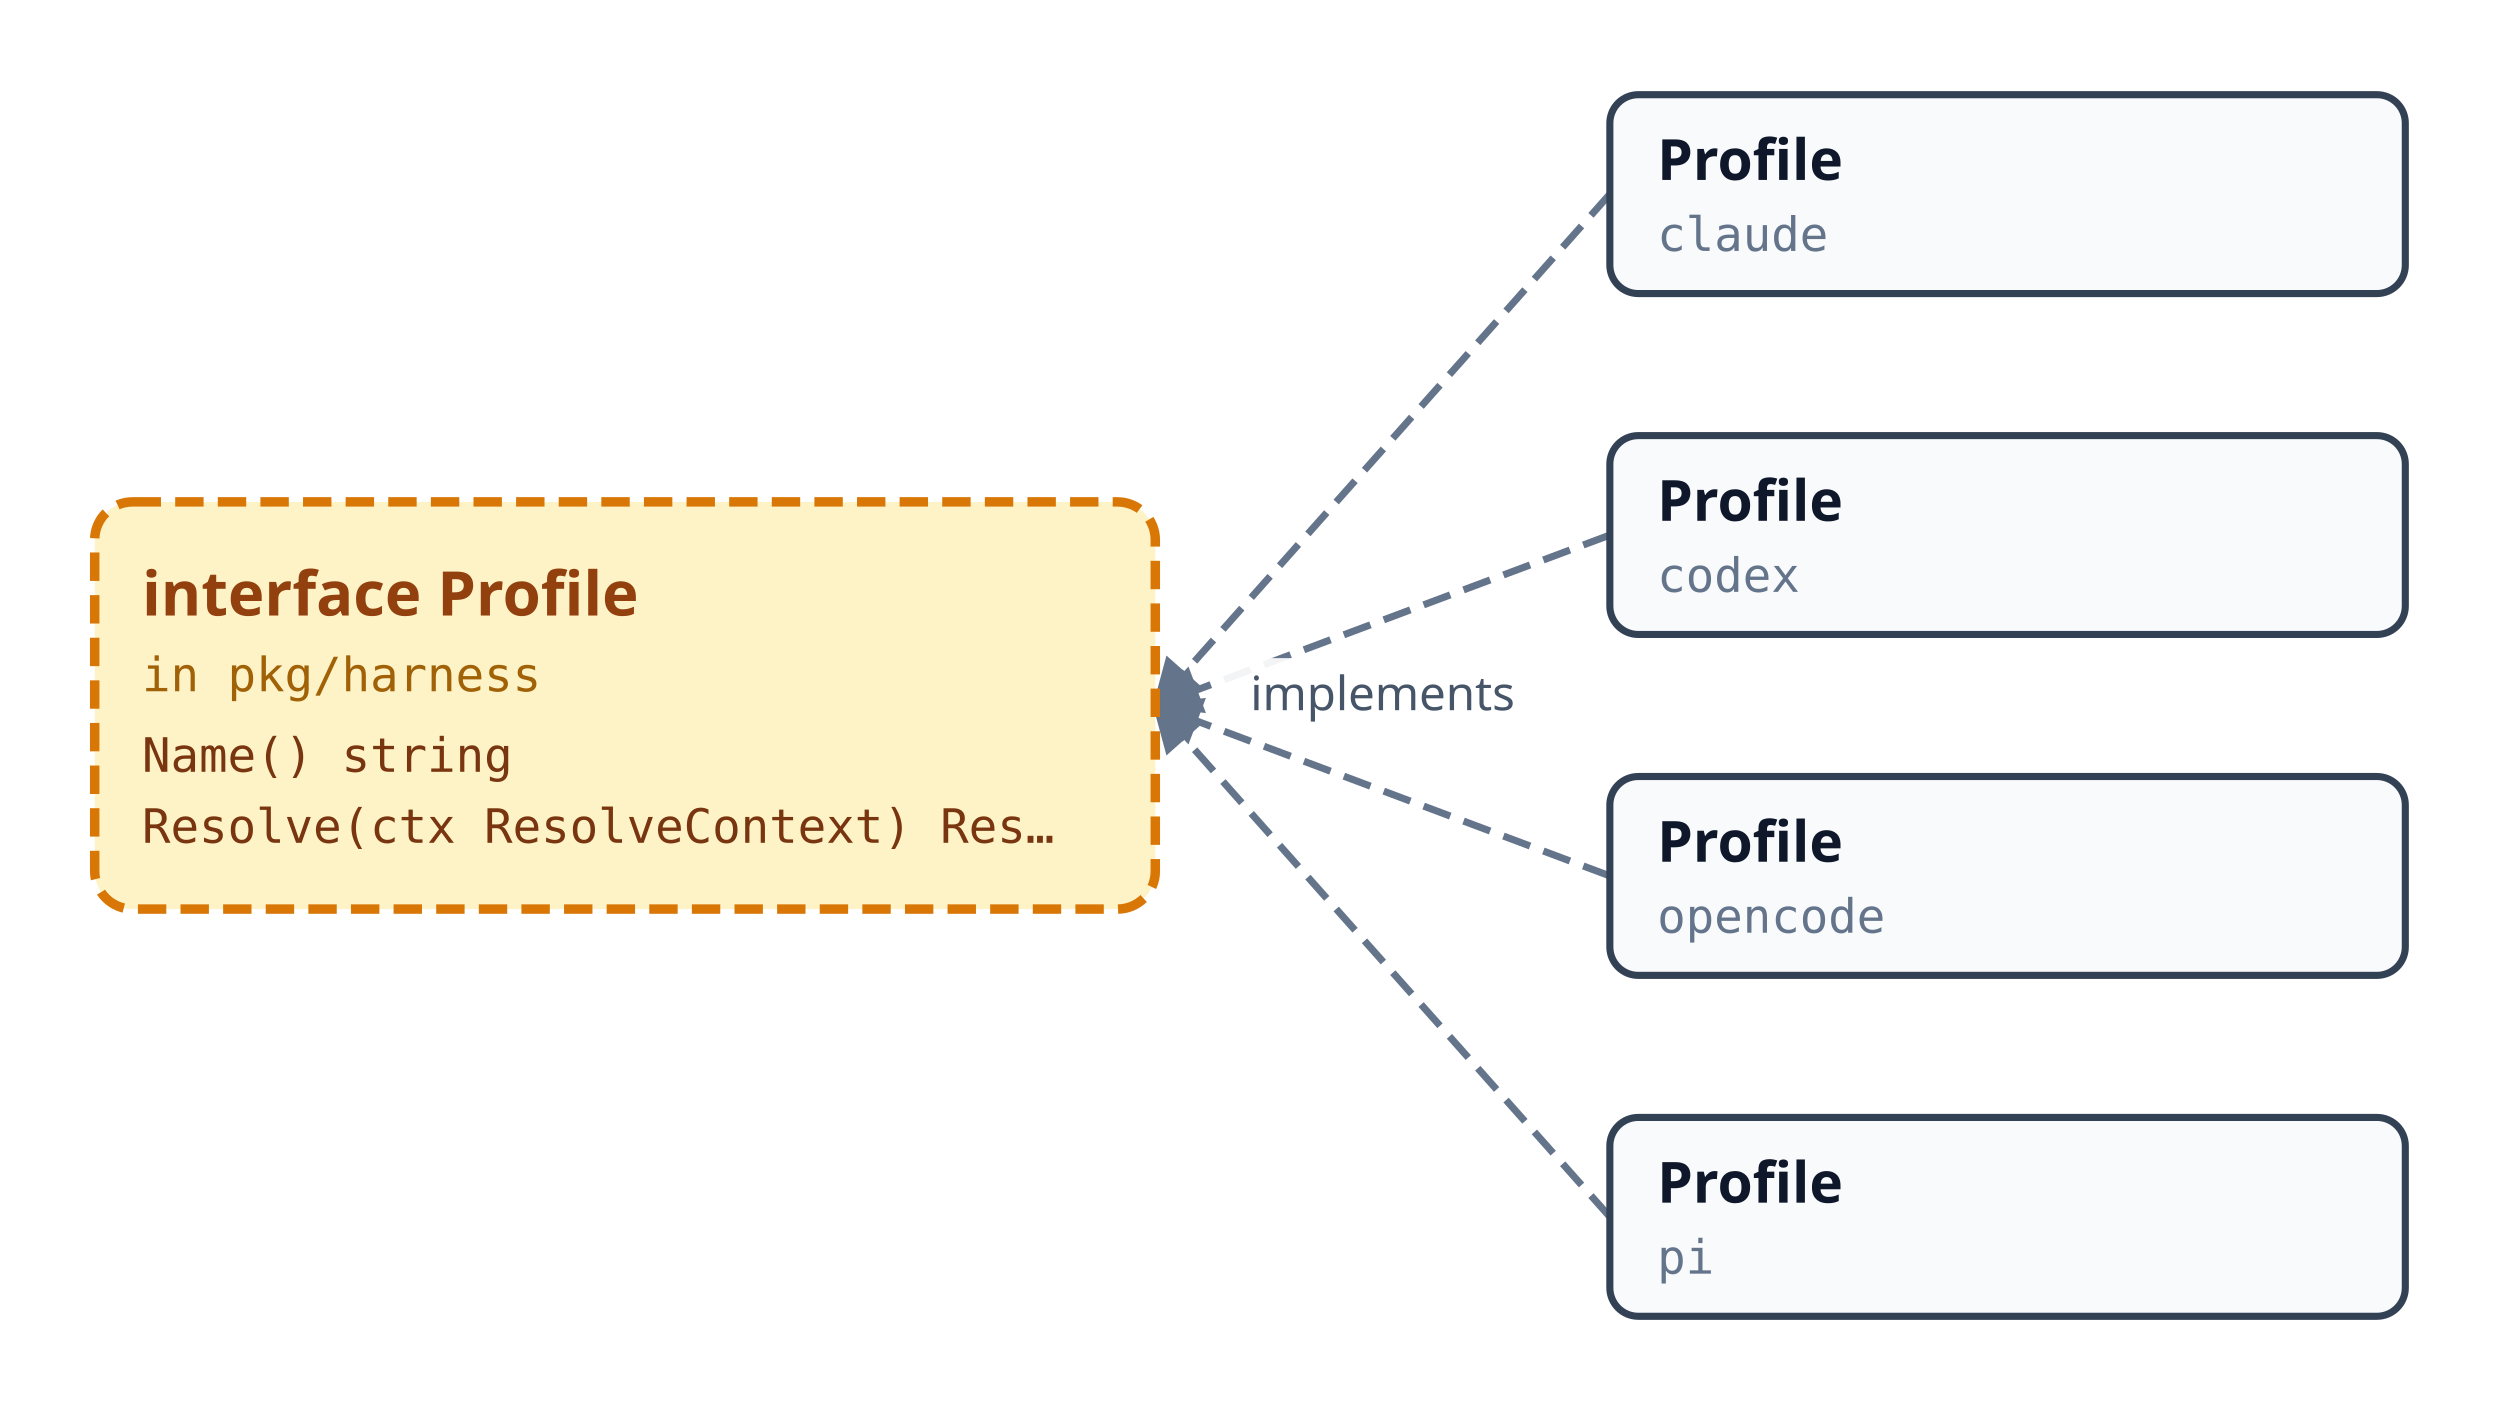
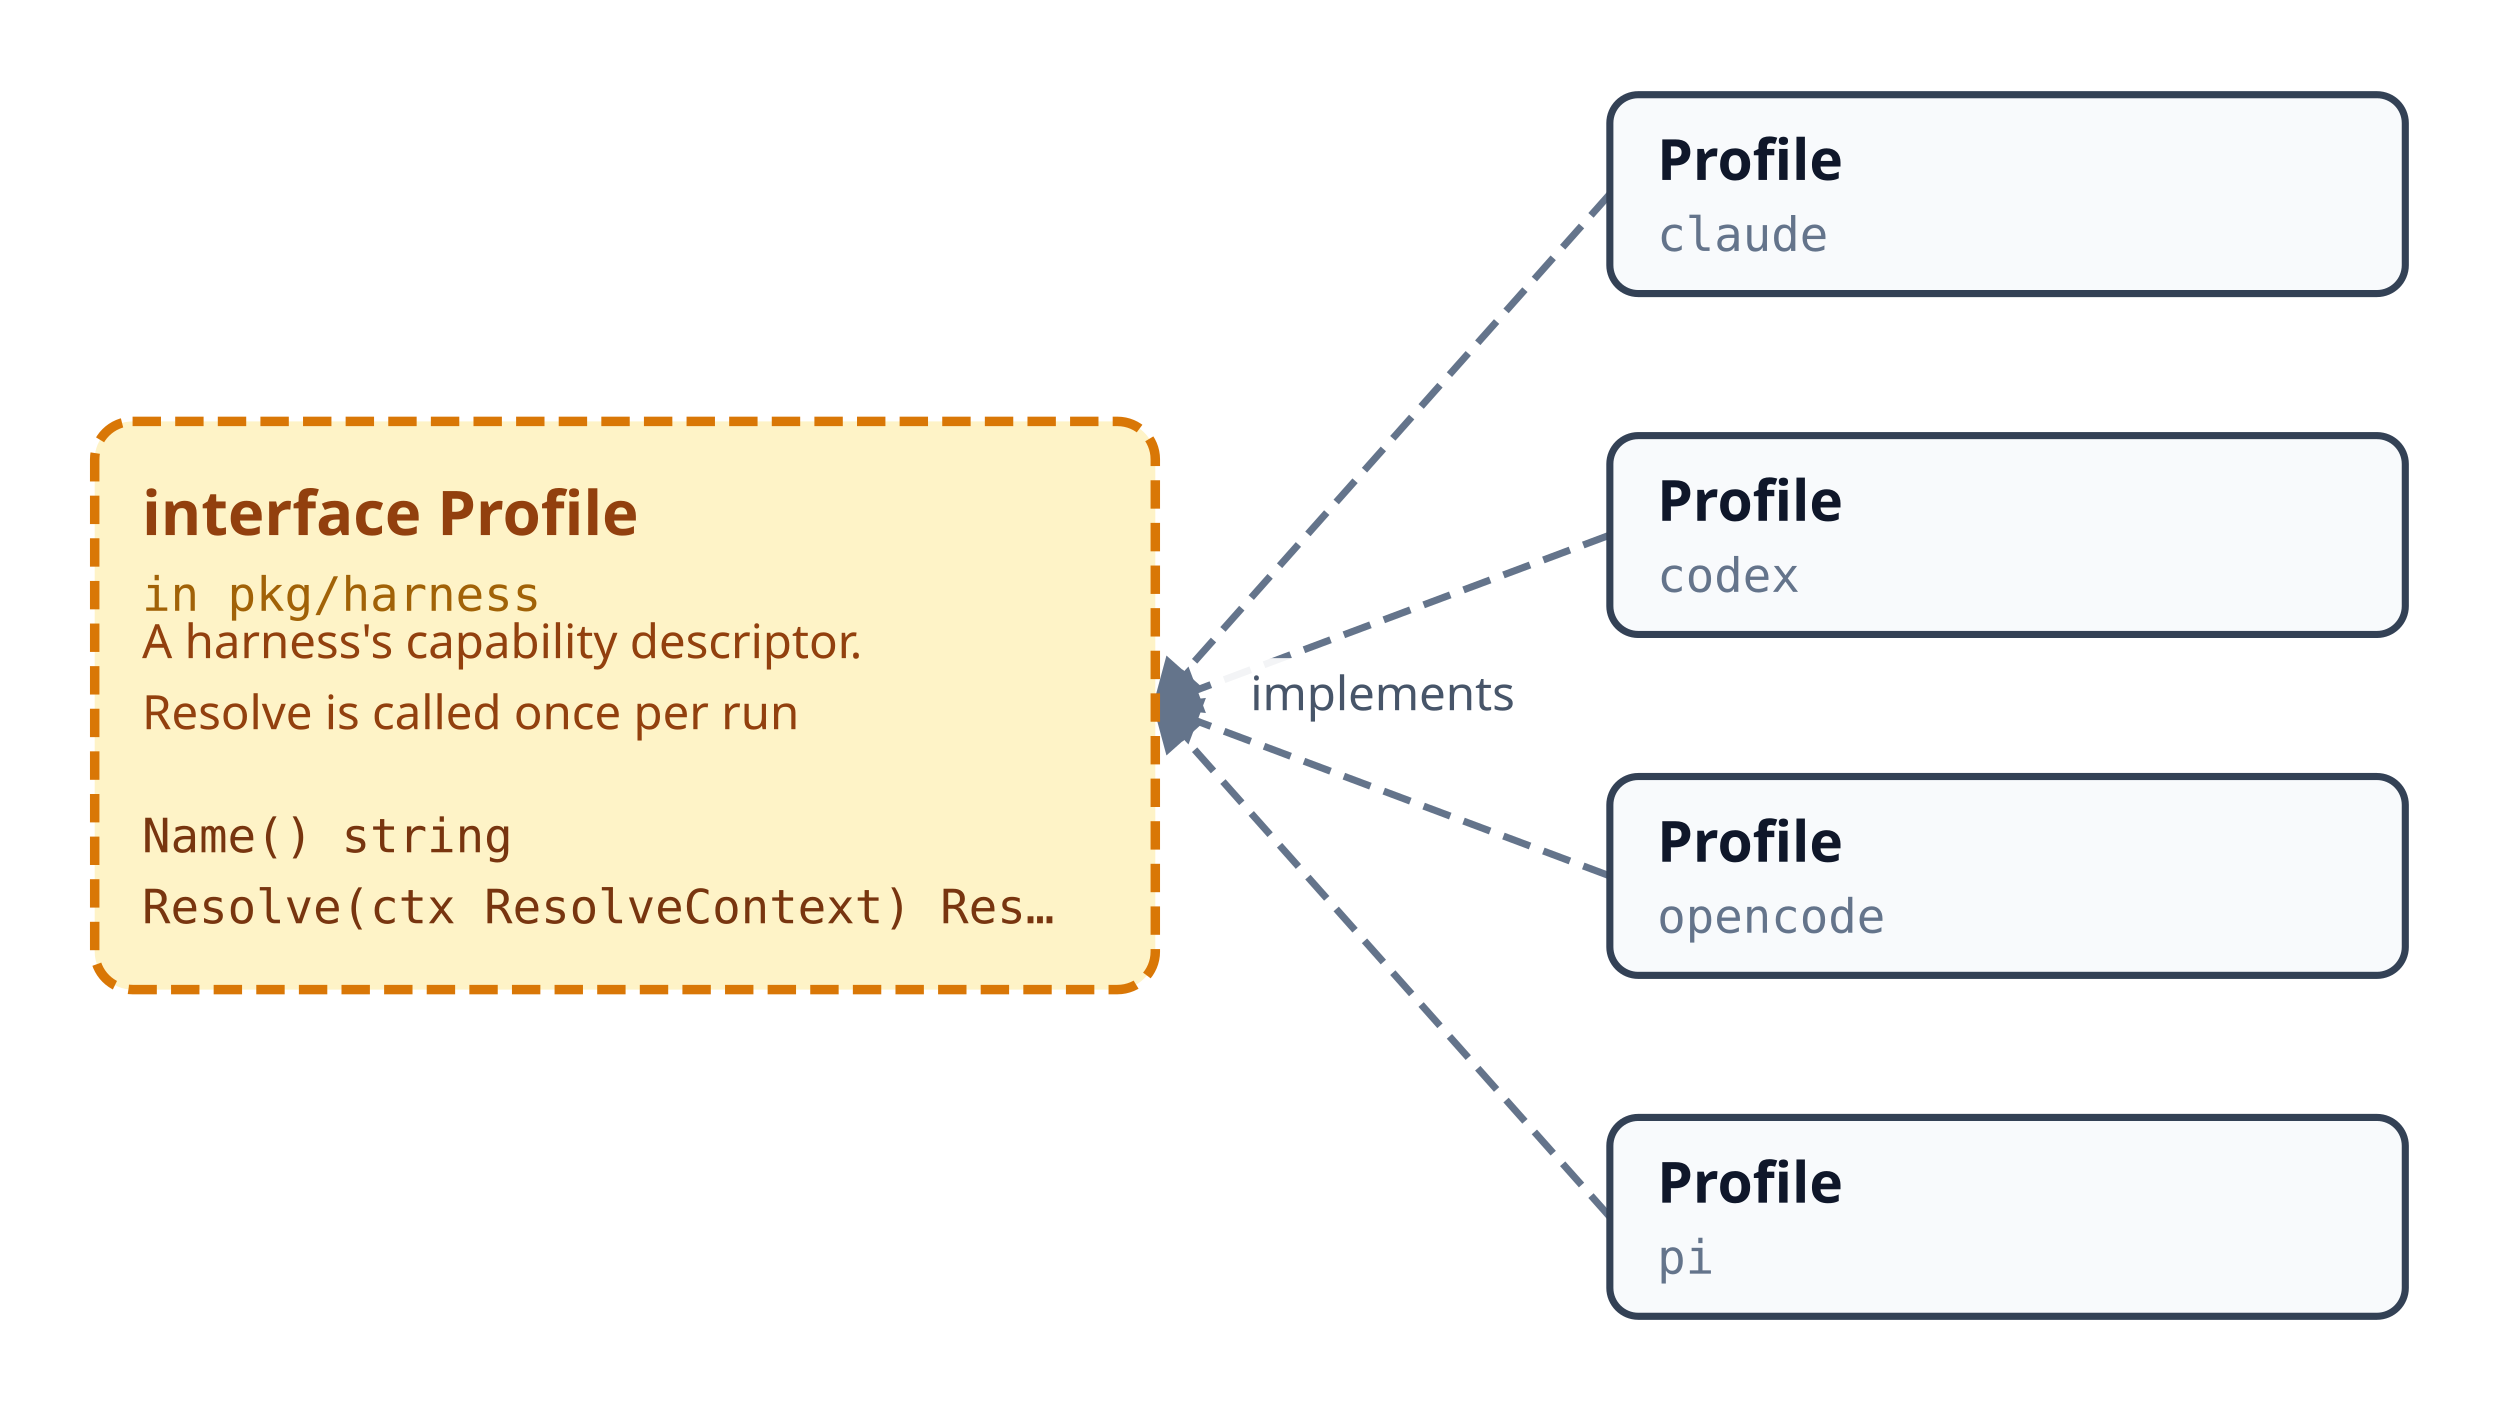
<svg xmlns="http://www.w3.org/2000/svg" width="528" height="298" viewBox="0 0 528 298" font-family="ui-sans-serif, system-ui, sans-serif">
  <defs>
    <marker id="arrow" viewBox="0 0 10 10" refX="9" refY="5" markerWidth="7" markerHeight="7" orient="auto-start-reverse">
      <path d="M0,0 L10,5 L0,10 z" fill="#64748b" />
    </marker>
  </defs>
  <rect width="100%" height="100%" fill="#ffffff" />
  <line x1="340" y1="41" x2="244" y2="149" stroke="#64748b" stroke-width="1.5" stroke-dasharray="6 3" marker-end="url(#arrow)" />
  <g transform="translate(340,20)">
    <rect width="168" height="42" rx="6" fill="#f8fafc" stroke="#334155" stroke-width="1.5" />
    <text x="10" y="18" font-size="12" font-weight="700" fill="#0f172a">Profile</text>
    <text x="10" y="33" font-size="10" font-family="ui-monospace, monospace" fill="#64748b">claude</text>
  </g>
  <line x1="340" y1="113" x2="244" y2="149" stroke="#64748b" stroke-width="1.5" stroke-dasharray="6 3" marker-end="url(#arrow)" />
  <g transform="translate(340,92)">
    <rect width="168" height="42" rx="6" fill="#f8fafc" stroke="#334155" stroke-width="1.5" />
    <text x="10" y="18" font-size="12" font-weight="700" fill="#0f172a">Profile</text>
    <text x="10" y="33" font-size="10" font-family="ui-monospace, monospace" fill="#64748b">codex</text>
  </g>
  <line x1="340" y1="185" x2="244" y2="149" stroke="#64748b" stroke-width="1.5" stroke-dasharray="6 3" marker-end="url(#arrow)" />
  <g transform="translate(340,164)">
    <rect width="168" height="42" rx="6" fill="#f8fafc" stroke="#334155" stroke-width="1.5" />
    <text x="10" y="18" font-size="12" font-weight="700" fill="#0f172a">Profile</text>
    <text x="10" y="33" font-size="10" font-family="ui-monospace, monospace" fill="#64748b">opencode</text>
  </g>
  <line x1="340" y1="257" x2="244" y2="149" stroke="#64748b" stroke-width="1.5" stroke-dasharray="6 3" marker-end="url(#arrow)" />
  <g transform="translate(340,236)">
    <rect width="168" height="42" rx="6" fill="#f8fafc" stroke="#334155" stroke-width="1.5" />
    <text x="10" y="18" font-size="12" font-weight="700" fill="#0f172a">Profile</text>
    <text x="10" y="33" font-size="10" font-family="ui-monospace, monospace" fill="#64748b">pi</text>
  </g>
  <rect x="258" y="139" width="68" height="15" rx="3" fill="#ffffff" opacity="0.92" />
  <text x="292" y="150" font-size="10" fill="#475569" text-anchor="middle">implements</text>
-   <g transform="translate(20,106)">
-     <rect width="224" height="86" rx="8" fill="#fef3c7" stroke="#d97706" stroke-width="2" stroke-dasharray="6 3" />
+   <g transform="translate(20,89)">
+     <rect width="224" height="120" rx="8" fill="#fef3c7" stroke="#d97706" stroke-width="2" stroke-dasharray="6 3" />
    <text x="10" y="24" font-size="13" font-weight="700" fill="#92400e">interface Profile</text>
    <text x="10" y="40" font-size="10" font-family="ui-monospace, monospace" fill="#a16207">in pkg/harness</text>
-     <text x="10" y="57" font-size="10" font-family="ui-monospace, monospace" fill="#78350f">Name() string</text>
-     <text x="10" y="72" font-size="10" font-family="ui-monospace, monospace" fill="#78350f">Resolve(ctx ResolveContext) Res…</text>
+     <text x="10" y="50" font-size="10" fill="#92400e">A harness's capability descriptor.</text>
+     <text x="10" y="65" font-size="10" fill="#92400e">Resolve is called once per run</text>
+     <text x="10" y="91" font-size="10" font-family="ui-monospace, monospace" fill="#78350f">Name() string</text>
+     <text x="10" y="106" font-size="10" font-family="ui-monospace, monospace" fill="#78350f">Resolve(ctx ResolveContext) Res…</text>
  </g>
</svg>
